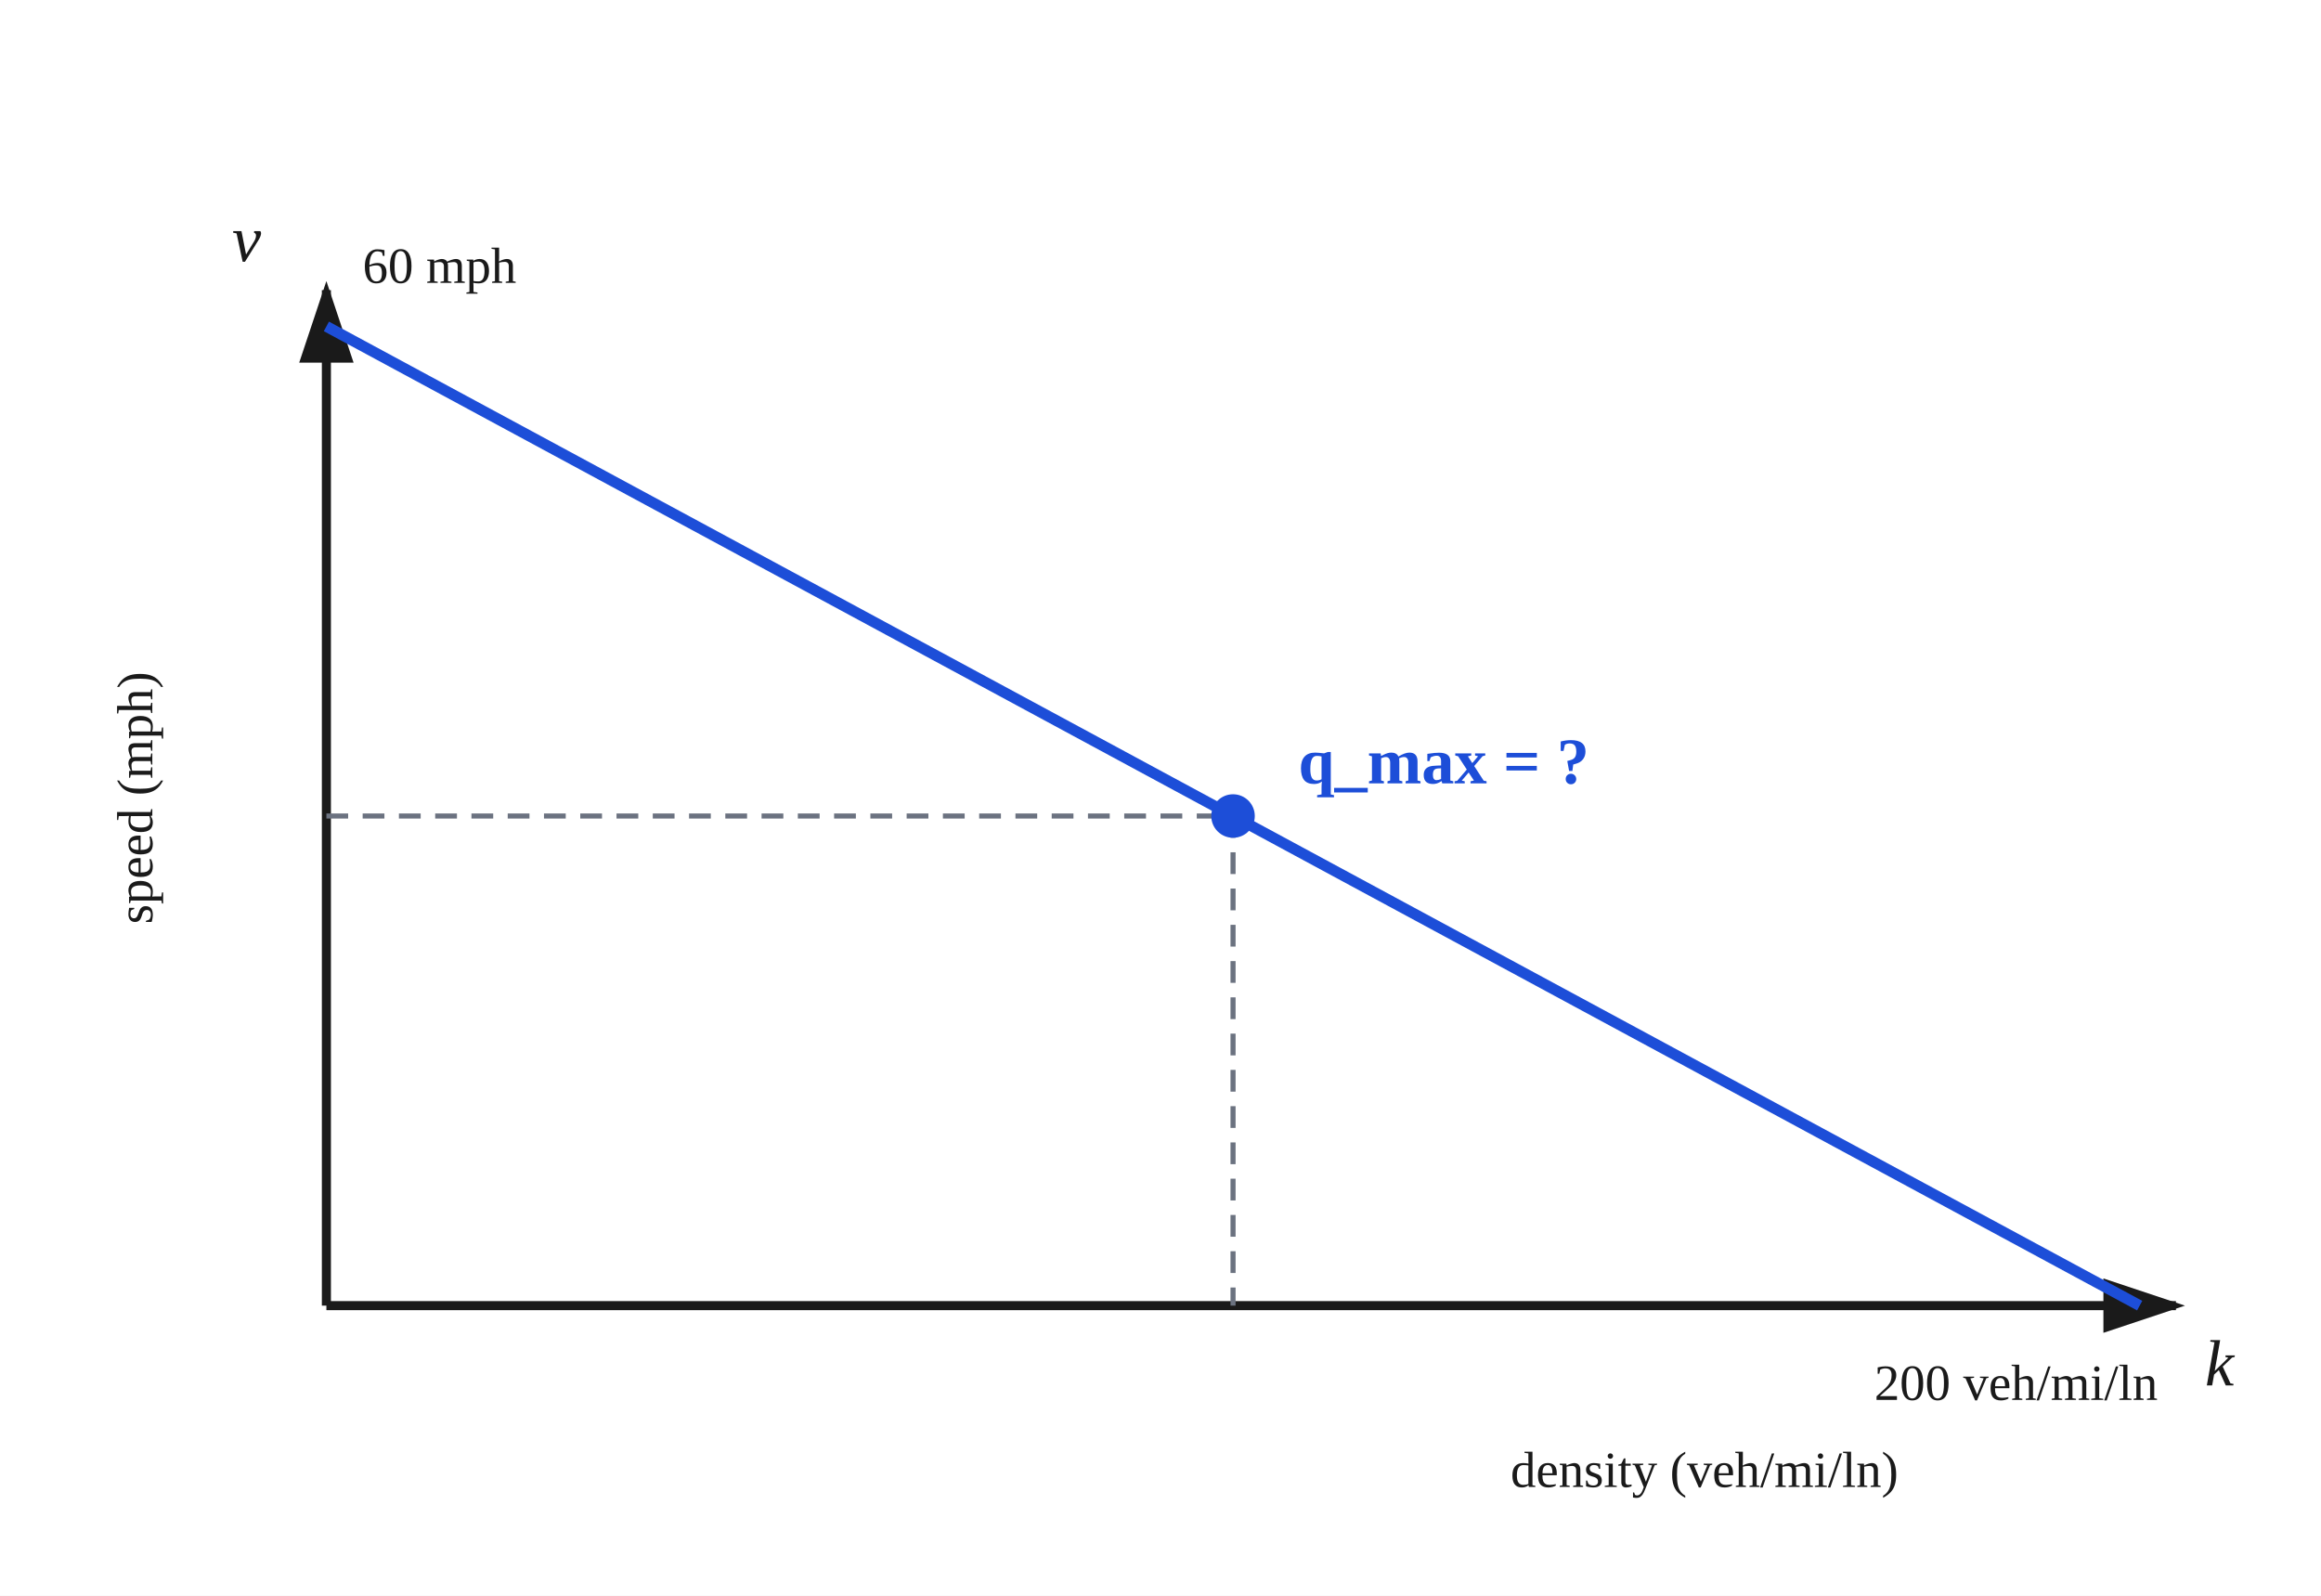
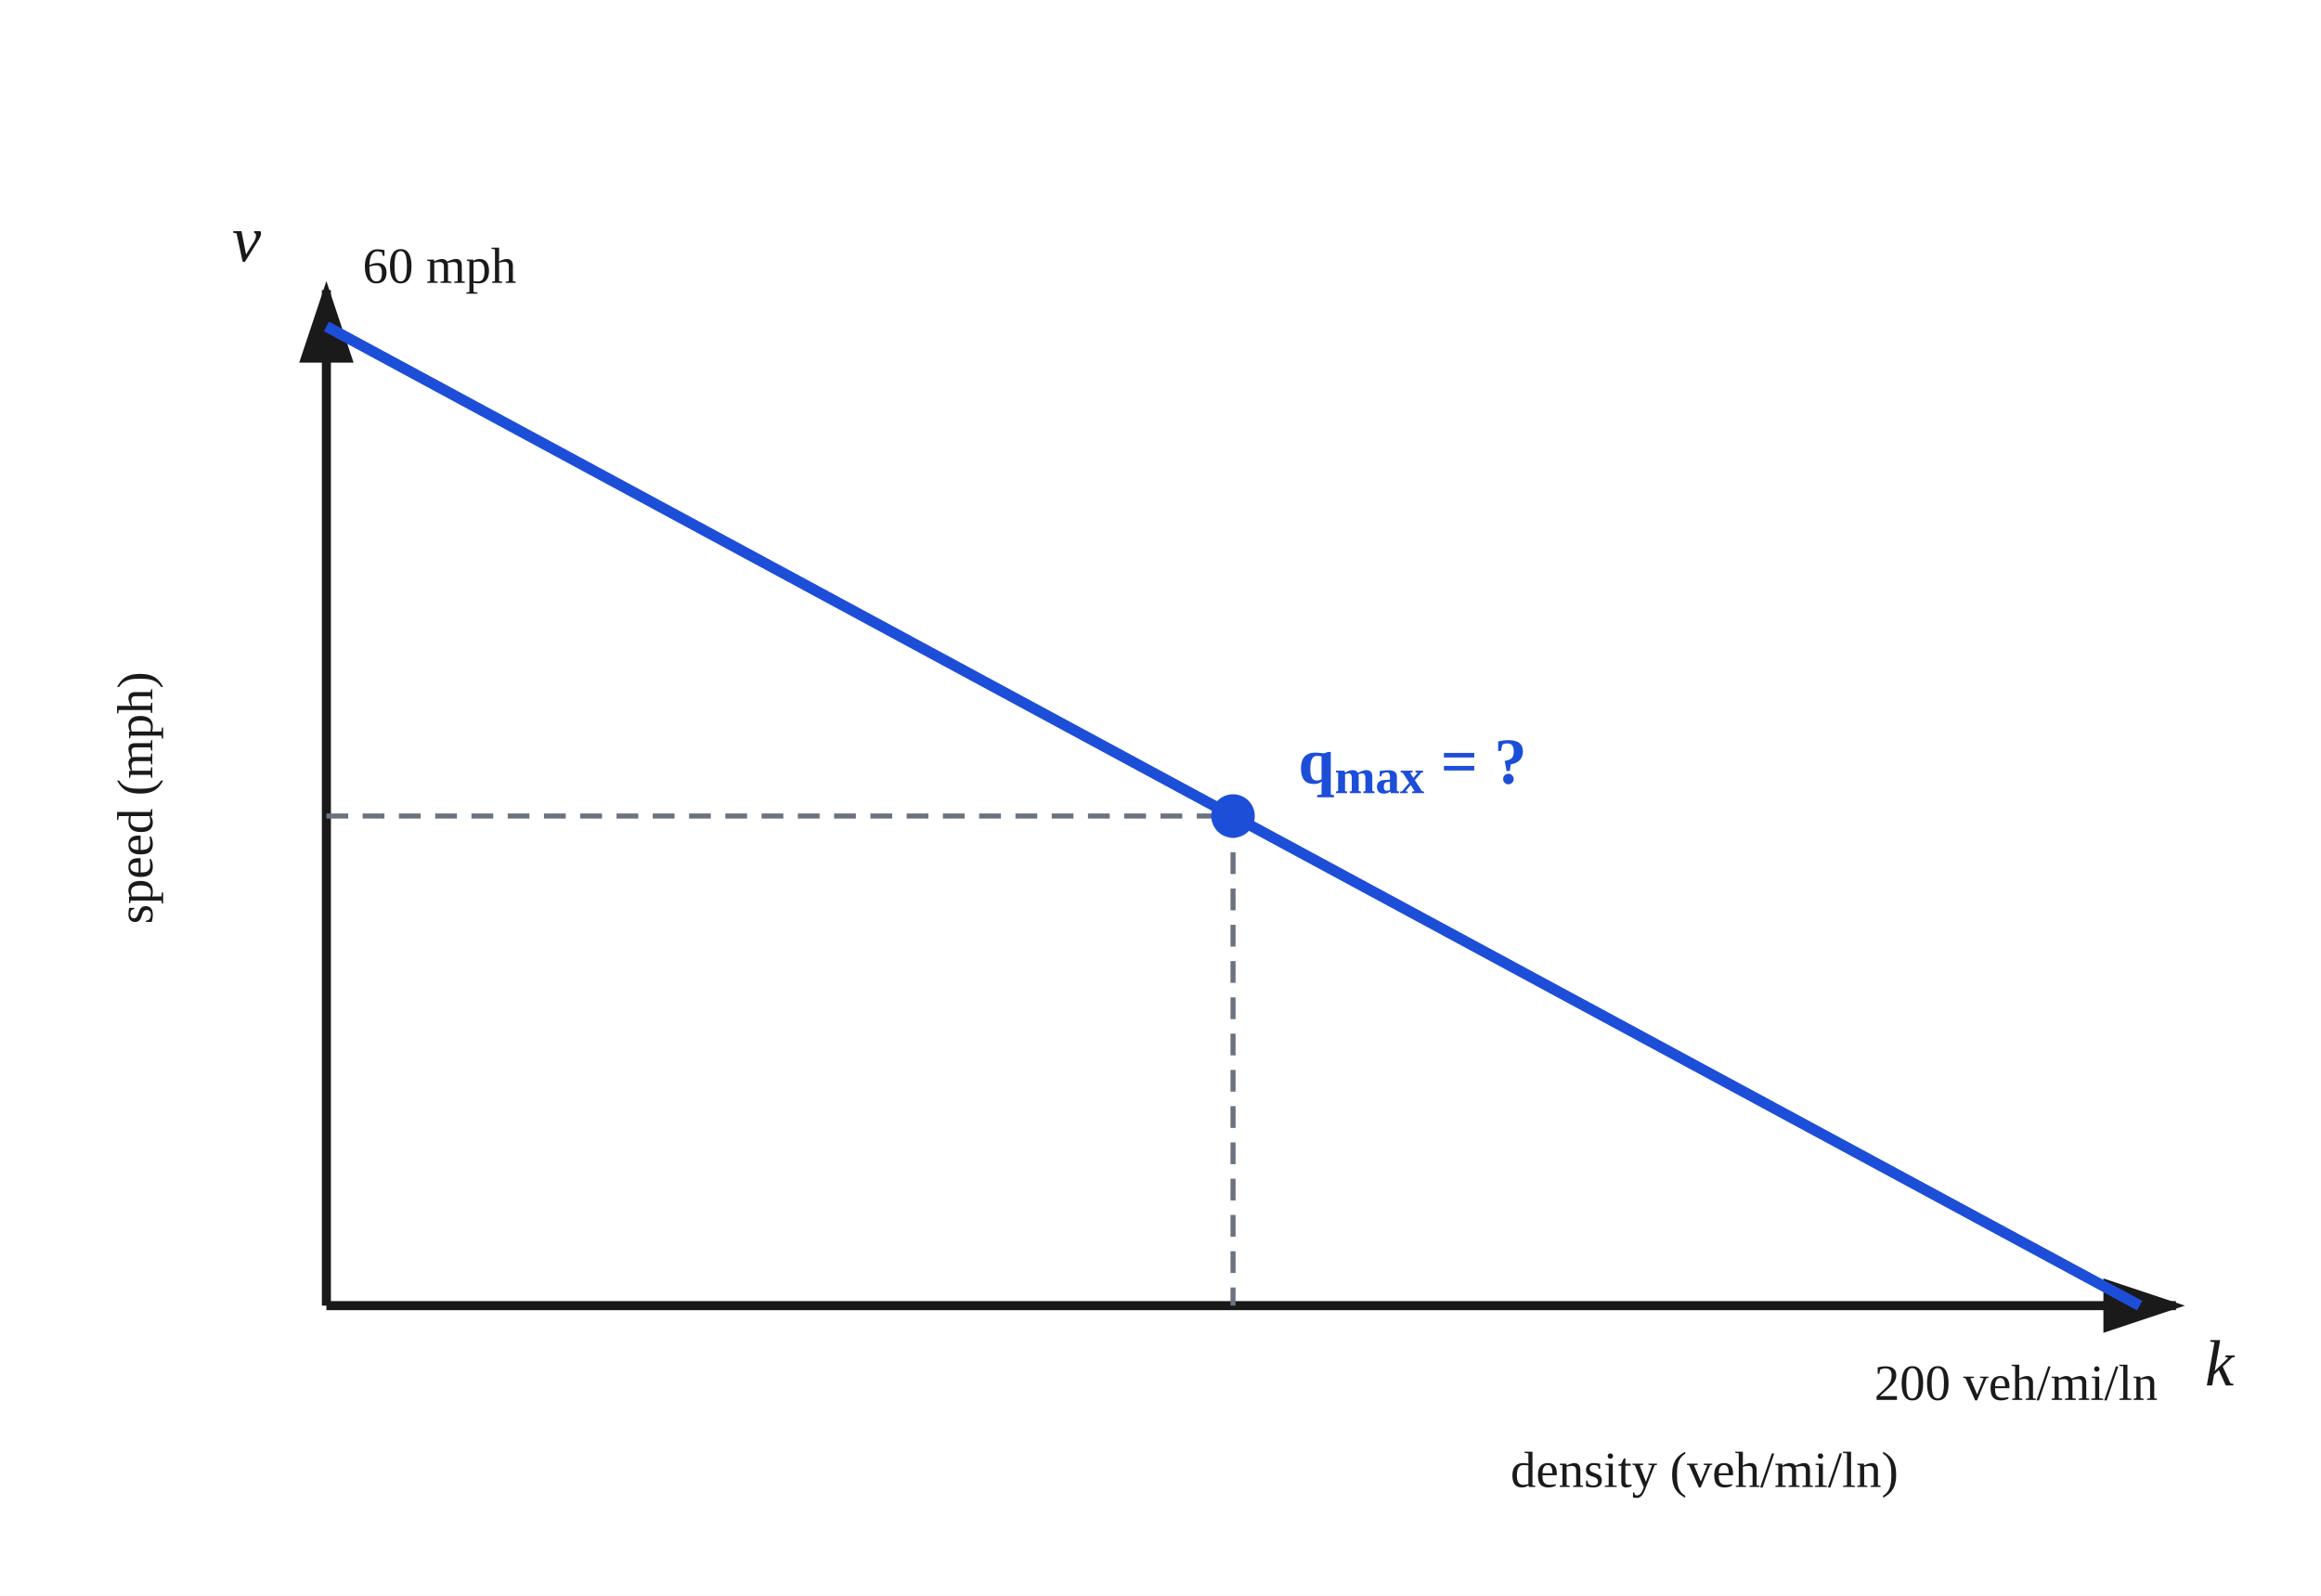
<svg xmlns="http://www.w3.org/2000/svg" width="640" height="440" viewBox="0 0 640 440" role="img" aria-label="Greenshields linear speed-density model: speed 60 mph at zero density, density 200 at zero speed; maximum flow unknown">
  <rect width="640" height="440" fill="#ffffff" />
  <defs>
    <marker id="ah" markerWidth="10" markerHeight="10" refX="8" refY="3" orient="auto" markerUnits="strokeWidth">
      <path d="M0,0 L9,3 L0,6 Z" fill="context-stroke" />
    </marker>
    <marker id="ahb" markerWidth="10" markerHeight="10" refX="8" refY="3" orient="auto" markerUnits="strokeWidth">
      <path d="M0,0 L9,3 L0,6 Z" fill="#1d4ed8" />
    </marker>
  </defs>
  <line x1="90" y1="360" x2="600" y2="360" stroke="#1a1a1a" stroke-width="2.5" marker-end="url(#ah)" />
  <line x1="90" y1="360" x2="90" y2="80" stroke="#1a1a1a" stroke-width="2.5" marker-end="url(#ah)" />
  <text x="612" y="382" text-anchor="middle" font-family="Georgia, 'Times New Roman', serif" font-size="18" font-style="italic" fill="#1a1a1a">k</text>
  <text x="68" y="72" text-anchor="middle" font-family="Georgia, 'Times New Roman', serif" font-size="18" font-style="italic" fill="#1a1a1a">v</text>
  <text x="470" y="410" text-anchor="middle" font-family="Georgia, 'Times New Roman', serif" font-size="14" fill="#1a1a1a">density (veh/mi/ln)</text>
  <text x="42" y="220" text-anchor="middle" font-family="Georgia, 'Times New Roman', serif" font-size="14" fill="#1a1a1a" transform="rotate(-90 42 220)">speed (mph)</text>
  <line x1="90" y1="90" x2="590" y2="360" stroke="#1d4ed8" stroke-width="3" />
  <text x="100" y="78" font-family="Georgia, 'Times New Roman', serif" font-size="14" fill="#1a1a1a">60 mph</text>
  <text x="595" y="386" text-anchor="end" font-family="Georgia, 'Times New Roman', serif" font-size="14" fill="#1a1a1a">200 veh/mi/ln</text>
  <line x1="340" y1="225" x2="340" y2="360" stroke="#6b7280" stroke-width="1.4" stroke-dasharray="6,4" />
  <line x1="90" y1="225" x2="340" y2="225" stroke="#6b7280" stroke-width="1.4" stroke-dasharray="6,4" />
  <circle cx="340" cy="225" r="6" fill="#1d4ed8" />
-   <text x="358" y="216" font-family="Georgia, 'Times New Roman', serif" font-size="18" font-weight="bold" fill="#1d4ed8">q_max = ?</text>
+   <text x="358" y="216" font-family="Georgia, 'Times New Roman', serif" font-size="18" font-weight="bold" fill="#1d4ed8">q<tspan baseline-shift="sub" font-size="75%">max</tspan> = ?</text>
</svg>
